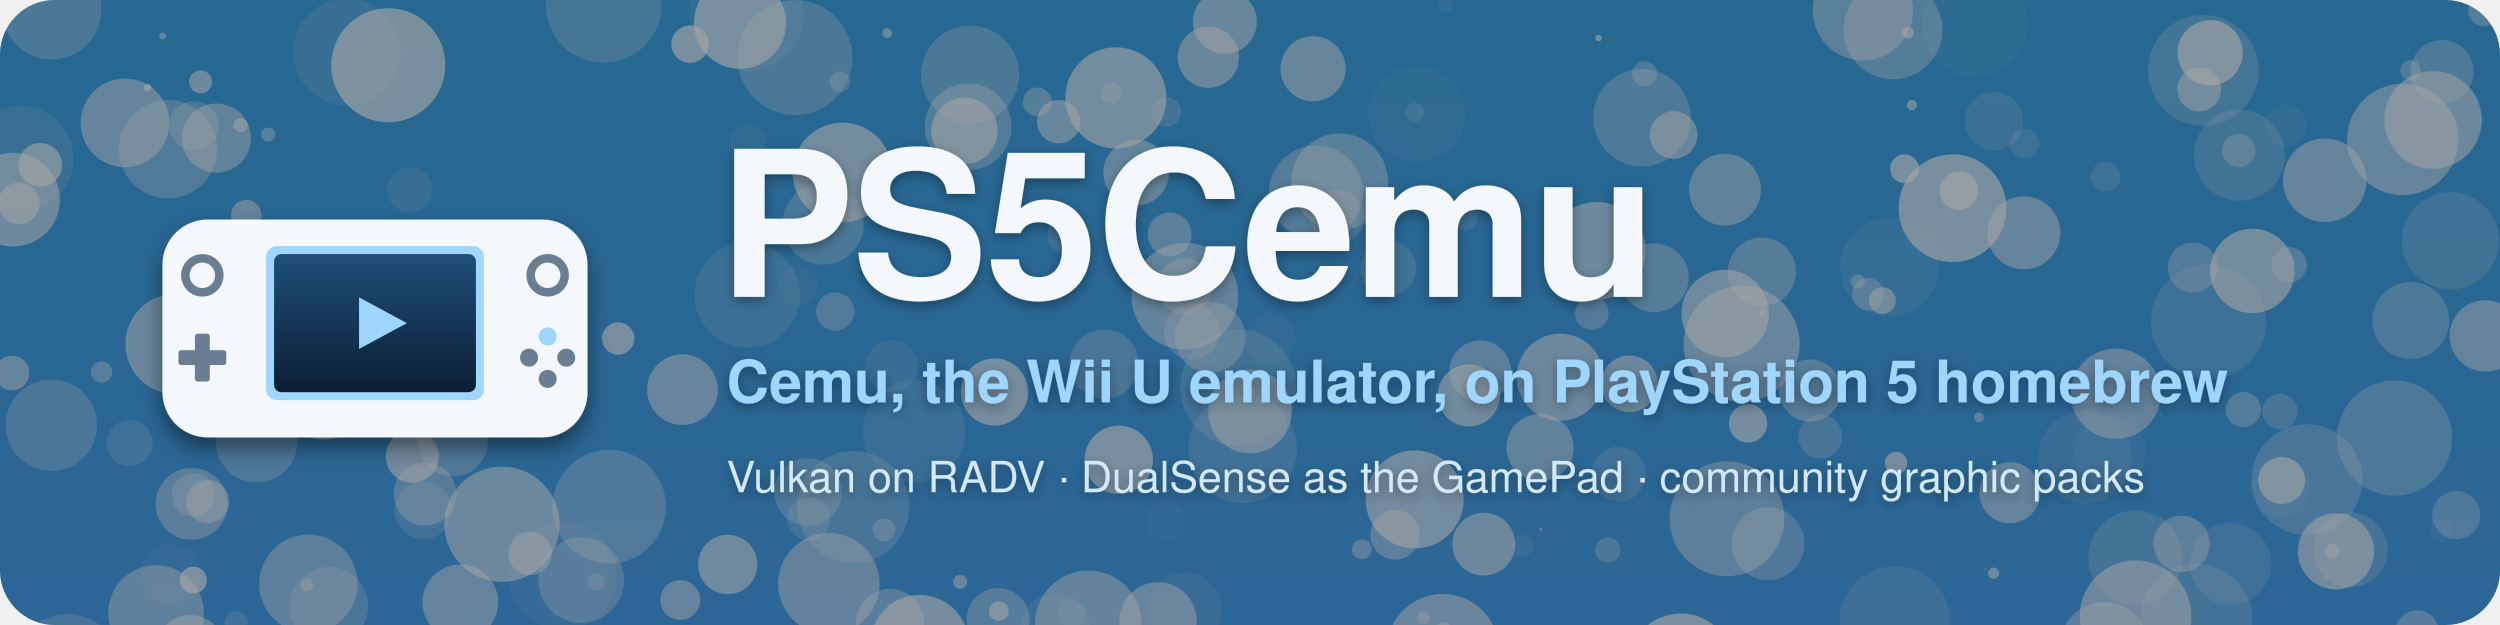
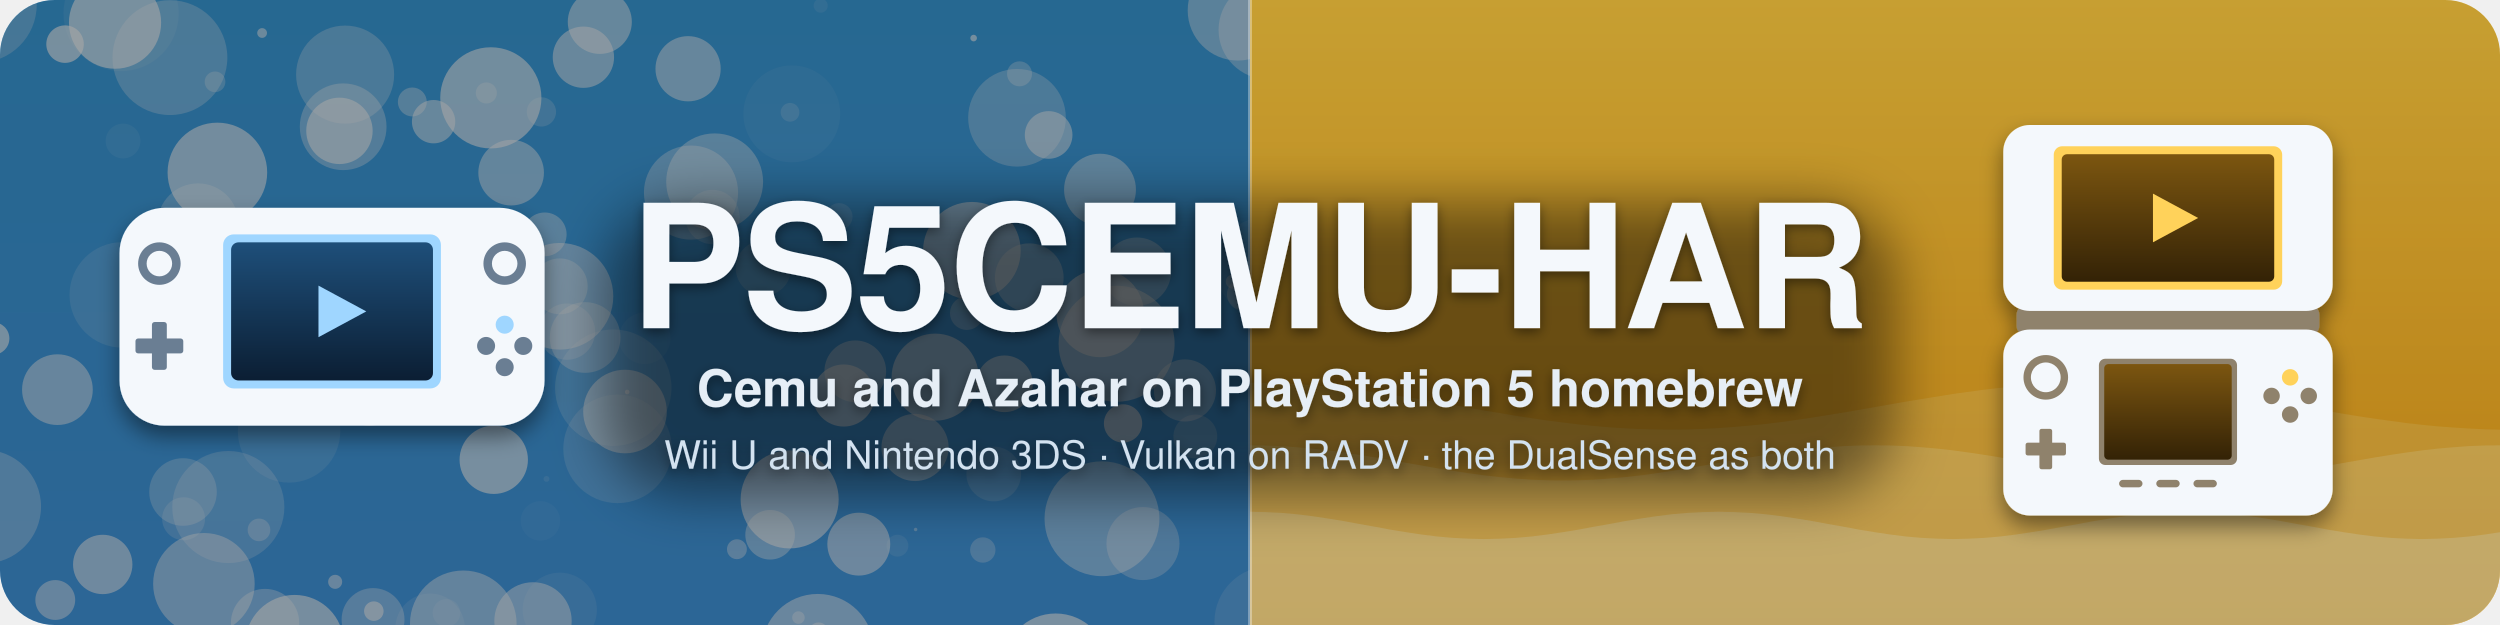
- <svg xmlns="http://www.w3.org/2000/svg" width="1280" height="320" viewBox="0 0 1280 320" role="img" aria-label="PS5Cemu: Cemu, the Wii U emulator, on PlayStation 5 homebrew">
+ <svg xmlns="http://www.w3.org/2000/svg" width="1280" height="320" viewBox="0 0 1280 320" role="img" aria-label="PS5CEMU-HAR: Cemu and Azahar, the Wii U and Nintendo 3DS emulators, on PlayStation 5 homebrew">
  <defs>
    <clipPath id="tile">
      <rect width="1280" height="320" rx="28" />
    </clipPath>
+     <clipPath id="left">
+       <rect width="640" height="320" />
+     </clipPath>
    <linearGradient id="sky" x1="0" y1="0" x2="0" y2="1">
      <stop offset="0" stop-color="#3b9fdf" />
      <stop offset="1" stop-color="#449ce6" />
    </linearGradient>
-     <linearGradient id="screen" x1="0" y1="0" x2="0" y2="1">
+     <linearGradient id="sand" x1="0" y1="0" x2="0" y2="1">
+       <stop offset="0" stop-color="#ffcc40" />
+       <stop offset="1" stop-color="#ec9e16" />
+     </linearGradient>
+     <linearGradient id="screen-blue" x1="0" y1="0" x2="0" y2="1">
      <stop offset="0" stop-color="#1e4f7a" />
      <stop offset="1" stop-color="#0b1e33" />
+     </linearGradient>
+     <linearGradient id="screen-gold" x1="0" y1="0" x2="0" y2="1">
+       <stop offset="0" stop-color="#7c5610" />
+       <stop offset="1" stop-color="#332206" />
    </linearGradient>
    <filter id="shadow" x="-20%" y="-30%" width="140%" height="170%">
      <feDropShadow dx="0" dy="5.4" stdDeviation="5.4" flood-color="#000" flood-opacity="0.45" />
    </filter>
    <filter id="text-shadow" x="-5%" y="-30%" width="110%" height="160%">
-       <feDropShadow dx="0" dy="2" stdDeviation="3" flood-color="#000" flood-opacity="0.35" />
+       <feDropShadow dx="0" dy="2" stdDeviation="3" flood-color="#000" flood-opacity="0.45" />
+     </filter>
+     <filter id="soft" x="-10%" y="-40%" width="120%" height="180%">
+       <feGaussianBlur stdDeviation="14" />
    </filter>
  </defs>
  <g clip-path="url(#tile)">
-     <rect width="1280" height="320" fill="url(#sky)" />
-     <circle cx="1126.0" cy="45.8" r="11.2" fill="#fff" fill-opacity="0.50" />
-     <circle cx="278.3" cy="204.9" r="7.1" fill="#fff" fill-opacity="0.41" />
-     <circle cx="739.1" cy="323.7" r="5.0" fill="#fff" fill-opacity="0.40" />
-     <circle cx="491.6" cy="297.9" r="3.6" fill="#fff" fill-opacity="0.49" />
-     <circle cx="98.1" cy="258.0" r="18.4" fill="#fff" fill-opacity="0.38" />
-     <circle cx="86.0" cy="76.4" r="25.2" fill="#fff" fill-opacity="0.31" />
-     <circle cx="895.0" cy="216.8" r="9.8" fill="#fff" fill-opacity="0.61" />
-     <circle cx="10.5" cy="81.3" r="27.1" fill="#fff" fill-opacity="0.13" />
-     <circle cx="1181.2" cy="245.6" r="28.4" fill="#fff" fill-opacity="0.24" />
-     <circle cx="779.5" cy="279.4" r="5.6" fill="#fff" fill-opacity="0.11" />
-     <circle cx="456.5" cy="187.5" r="13.4" fill="#fff" fill-opacity="0.12" />
-     <circle cx="64.0" cy="62.9" r="22.7" fill="#fff" fill-opacity="0.48" />
-     <circle cx="1146.6" cy="79.5" r="23.3" fill="#fff" fill-opacity="0.19" />
-     <circle cx="1131.6" cy="27.0" r="16.7" fill="#fff" fill-opacity="0.65" />
-     <circle cx="427.6" cy="159.5" r="9.8" fill="#fff" fill-opacity="0.32" />
-     <circle cx="137.3" cy="68.9" r="3.6" fill="#fff" fill-opacity="0.39" />
-     <circle cx="1016.5" cy="291.4" r="0.9" fill="#fff" fill-opacity="0.20" />
-     <circle cx="408.5" cy="146.1" r="10.2" fill="#fff" fill-opacity="0.07" />
-     <circle cx="1036.7" cy="73.4" r="7.5" fill="#fff" fill-opacity="0.16" />
-     <circle cx="198.8" cy="33.4" r="29.2" fill="#fff" fill-opacity="0.64" />
-     <circle cx="724.5" cy="57.5" r="4.8" fill="#fff" fill-opacity="0.16" />
-     <circle cx="159.3" cy="169.0" r="6.3" fill="#fff" fill-opacity="0.30" />
-     <circle cx="902.1" cy="139.1" r="17.5" fill="#fff" fill-opacity="0.35" />
-     <circle cx="99.0" cy="253.4" r="11.0" fill="#fff" fill-opacity="0.28" />
-     <circle cx="383.0" cy="72.2" r="8.9" fill="#fff" fill-opacity="0.08" />
-     <circle cx="1128.1" cy="36.0" r="28.4" fill="#fff" fill-opacity="0.21" />
-     <circle cx="66.4" cy="226.9" r="11.8" fill="#fff" fill-opacity="0.17" />
-     <circle cx="6.7" cy="102.2" r="24.0" fill="#fff" fill-opacity="0.54" />
-     <circle cx="349.4" cy="199.5" r="18.1" fill="#fff" fill-opacity="0.49" />
-     <circle cx="606.6" cy="312.2" r="19.0" fill="#fff" fill-opacity="0.10" />
-     <circle cx="759.7" cy="278.6" r="16.1" fill="#fff" fill-opacity="0.53" />
-     <circle cx="1234.3" cy="164.1" r="19.7" fill="#fff" fill-opacity="0.29" />
-     <circle cx="1142.0" cy="288.7" r="21.0" fill="#fff" fill-opacity="0.14" />
-     <circle cx="840.7" cy="60.3" r="25.0" fill="#fff" fill-opacity="0.29" />
-     <circle cx="842.0" cy="37.8" r="6.4" fill="#fff" fill-opacity="0.29" />
-     <circle cx="788.5" cy="229.1" r="17.2" fill="#fff" fill-opacity="0.45" />
-     <circle cx="672.3" cy="35.2" r="16.7" fill="#fff" fill-opacity="0.49" />
-     <circle cx="905.2" cy="278.3" r="18.7" fill="#fff" fill-opacity="0.29" />
-     <circle cx="1077.3" cy="331.0" r="22.7" fill="#fff" fill-opacity="0.37" />
-     <circle cx="818.5" cy="19.5" r="1.7" fill="#fff" fill-opacity="0.61" />
-     <circle cx="856.9" cy="69.1" r="12.2" fill="#fff" fill-opacity="0.51" />
-     <circle cx="235.7" cy="308.4" r="19.4" fill="#fff" fill-opacity="0.46" />
-     <circle cx="231.9" cy="226.1" r="17.8" fill="#fff" fill-opacity="0.30" />
-     <circle cx="975.1" cy="86.4" r="7.4" fill="#fff" fill-opacity="0.64" />
-     <circle cx="257.0" cy="268.4" r="29.5" fill="#fff" fill-opacity="0.53" />
-     <circle cx="99.3" cy="64.5" r="12.6" fill="#fff" fill-opacity="0.27" />
-     <circle cx="1167.3" cy="210.7" r="9.1" fill="#fff" fill-opacity="0.23" />
-     <circle cx="1078.1" cy="90.4" r="7.6" fill="#fff" fill-opacity="0.17" />
-     <circle cx="34.6" cy="341.5" r="27.1" fill="#fff" fill-opacity="0.22" />
-     <circle cx="757.9" cy="190.1" r="15.8" fill="#fff" fill-opacity="0.41" />
-     <circle cx="372.6" cy="289.0" r="15.2" fill="#fff" fill-opacity="0.55" />
-     <circle cx="495.7" cy="64.9" r="22.2" fill="#fff" fill-opacity="0.34" />
-     <circle cx="1080.3" cy="231.3" r="18.4" fill="#fff" fill-opacity="0.07" />
-     <circle cx="902.5" cy="159.8" r="1.9" fill="#fff" fill-opacity="0.41" />
-     <circle cx="932.0" cy="223.5" r="11.2" fill="#fff" fill-opacity="0.23" />
-     <circle cx="634.0" cy="198.5" r="29.8" fill="#fff" fill-opacity="0.18" />
-     <circle cx="557.2" cy="319.4" r="27.3" fill="#fff" fill-opacity="0.45" />
-     <circle cx="297.6" cy="297.1" r="21.9" fill="#fff" fill-opacity="0.29" />
-     <circle cx="493.8" cy="67.0" r="17.0" fill="#fff" fill-opacity="0.57" />
-     <circle cx="1146.2" cy="77.0" r="8.5" fill="#fff" fill-opacity="0.32" />
-     <circle cx="1067.5" cy="234.0" r="23.9" fill="#fff" fill-opacity="0.11" />
-     <circle cx="738.7" cy="332.8" r="28.7" fill="#fff" fill-opacity="0.50" />
-     <circle cx="311.9" cy="259.4" r="29.1" fill="#fff" fill-opacity="0.30" />
-     <circle cx="999.7" cy="106.6" r="27.6" fill="#fff" fill-opacity="0.63" />
-     <circle cx="1124.5" cy="317.3" r="28.7" fill="#fff" fill-opacity="0.19" />
-     <circle cx="619.6" cy="172.8" r="18.1" fill="#fff" fill-opacity="0.33" />
-     <circle cx="641.1" cy="200.7" r="1.2" fill="#fff" fill-opacity="0.53" />
-     <circle cx="1254.6" cy="123.3" r="24.9" fill="#fff" fill-opacity="0.18" />
-     <circle cx="1083.3" cy="201.6" r="23.1" fill="#fff" fill-opacity="0.46" />
-     <circle cx="725.4" cy="58.3" r="24.8" fill="#fff" fill-opacity="0.06" />
-     <circle cx="421.4" cy="114.7" r="20.8" fill="#fff" fill-opacity="0.27" />
-     <circle cx="382.0" cy="6.9" r="29.5" fill="#fff" fill-opacity="0.08" />
-     <circle cx="860.5" cy="341.0" r="26.9" fill="#fff" fill-opacity="0.63" />
-     <circle cx="967.5" cy="136.7" r="25.4" fill="#fff" fill-opacity="0.09" />
-     <circle cx="1020.7" cy="293.5" r="2.9" fill="#fff" fill-opacity="0.54" />
-     <circle cx="569.0" cy="47.6" r="5.4" fill="#fff" fill-opacity="0.28" />
-     <circle cx="414.0" cy="265.6" r="11.0" fill="#fff" fill-opacity="0.18" />
-     <circle cx="627.1" cy="11.2" r="16.4" fill="#fff" fill-opacity="0.50" />
-     <circle cx="596.7" cy="266.7" r="10.1" fill="#fff" fill-opacity="0.05" />
-     <circle cx="378.9" cy="11.6" r="23.6" fill="#fff" fill-opacity="0.61" />
-     <circle cx="249.4" cy="183.0" r="15.1" fill="#fff" fill-opacity="0.20" />
-     <circle cx="177.6" cy="26.6" r="27.4" fill="#fff" fill-opacity="0.13" />
-     <circle cx="883.3" cy="160.5" r="22.4" fill="#fff" fill-opacity="0.56" />
-     <circle cx="131.4" cy="226.1" r="20.9" fill="#fff" fill-opacity="0.28" />
-     <circle cx="710.9" cy="137.3" r="14.2" fill="#fff" fill-opacity="0.19" />
-     <circle cx="572.8" cy="235.4" r="17.5" fill="#fff" fill-opacity="0.62" />
-     <circle cx="1011.0" cy="12.4" r="27.0" fill="#fff" fill-opacity="0.06" />
-     <circle cx="598.9" cy="120.0" r="11.2" fill="#fff" fill-opacity="0.40" />
-     <circle cx="1170.2" cy="64.1" r="10.9" fill="#fff" fill-opacity="0.08" />
-     <circle cx="166.0" cy="198.6" r="26.4" fill="#fff" fill-opacity="0.62" />
-     <circle cx="382.6" cy="151.0" r="27.0" fill="#fff" fill-opacity="0.14" />
-     <circle cx="953.8" cy="5.3" r="25.7" fill="#fff" fill-opacity="0.41" />
-     <circle cx="969.2" cy="15.3" r="25.3" fill="#fff" fill-opacity="0.34" />
-     <circle cx="1196.0" cy="282.3" r="19.5" fill="#fff" fill-opacity="0.57" />
-     <circle cx="424.4" cy="298.9" r="26.0" fill="#fff" fill-opacity="0.44" />
-     <circle cx="106.3" cy="256.8" r="11.0" fill="#fff" fill-opacity="0.43" />
-     <circle cx="89.9" cy="176.1" r="25.7" fill="#fff" fill-opacity="0.51" />
-     <circle cx="1117.0" cy="278.4" r="14.4" fill="#fff" fill-opacity="0.40" />
-     <circle cx="1237.6" cy="323.8" r="11.3" fill="#fff" fill-opacity="0.36" />
-     <circle cx="110.8" cy="70.7" r="17.7" fill="#fff" fill-opacity="0.45" />
-     <circle cx="217.6" cy="253.0" r="16.1" fill="#fff" fill-opacity="0.35" />
-     <circle cx="1036.2" cy="119.2" r="18.7" fill="#fff" fill-opacity="0.48" />
-     <circle cx="211.1" cy="233.6" r="13.6" fill="#fff" fill-opacity="0.58" />
-     <circle cx="1093.3" cy="285.5" r="24.1" fill="#fff" fill-opacity="0.20" />
-     <circle cx="684.8" cy="111.1" r="13.9" fill="#fff" fill-opacity="0.21" />
-     <circle cx="749.6" cy="110.9" r="6.9" fill="#fff" fill-opacity="0.16" />
-     <circle cx="606.7" cy="151.7" r="27.3" fill="#fff" fill-opacity="0.45" />
-     <circle cx="546.2" cy="120.2" r="9.9" fill="#fff" fill-opacity="0.18" />
-     <circle cx="724.3" cy="255.7" r="25.1" fill="#fff" fill-opacity="0.58" />
-     <circle cx="714.3" cy="273.8" r="12.7" fill="#fff" fill-opacity="0.40" />
-     <circle cx="436.9" cy="259.6" r="28.7" fill="#fff" fill-opacity="0.22" />
-     <circle cx="75.6" cy="44.8" r="1.9" fill="#fff" fill-opacity="0.65" />
-     <circle cx="123.2" cy="64.1" r="3.6" fill="#fff" fill-opacity="0.50" />
-     <circle cx="126.1" cy="110.1" r="7.8" fill="#fff" fill-opacity="0.47" />
-     <circle cx="650.1" cy="173.2" r="13.2" fill="#fff" fill-opacity="0.06" />
-     <circle cx="571.3" cy="50.1" r="25.9" fill="#fff" fill-opacity="0.59" />
-     <circle cx="430.1" cy="41.9" r="5.3" fill="#fff" fill-opacity="0.26" />
-     <circle cx="1226.0" cy="224.3" r="29.5" fill="#fff" fill-opacity="0.27" />
-     <circle cx="1190.3" cy="92.3" r="21.4" fill="#fff" fill-opacity="0.48" />
-     <circle cx="540.2" cy="321.7" r="17.8" fill="#fff" fill-opacity="0.11" />
-     <circle cx="348.3" cy="307.2" r="10.2" fill="#fff" fill-opacity="0.47" />
-     <circle cx="454.2" cy="16.9" r="2.5" fill="#fff" fill-opacity="0.54" />
-     <circle cx="128.3" cy="173.4" r="0.7" fill="#fff" fill-opacity="0.07" />
-     <circle cx="120.9" cy="318.8" r="5.9" fill="#fff" fill-opacity="0.17" />
-     <circle cx="828.8" cy="242.7" r="14.0" fill="#fff" fill-opacity="0.17" />
-     <circle cx="1230.2" cy="71.4" r="28.5" fill="#fff" fill-opacity="0.47" />
-     <circle cx="970.2" cy="318.3" r="28.4" fill="#fff" fill-opacity="0.13" />
-     <circle cx="1130.8" cy="164.7" r="29.5" fill="#fff" fill-opacity="0.17" />
-     <circle cx="407.0" cy="29.5" r="29.4" fill="#fff" fill-opacity="0.28" />
-     <circle cx="1194.2" cy="282.1" r="3.6" fill="#fff" fill-opacity="0.43" />
-     <circle cx="288.1" cy="294.8" r="27.6" fill="#fff" fill-opacity="0.09" />
-     <circle cx="1271.7" cy="5.4" r="8.0" fill="#fff" fill-opacity="0.35" />
-     <circle cx="305.2" cy="297.9" r="4.5" fill="#fff" fill-opacity="0.24" />
-     <circle cx="102.7" cy="41.9" r="5.9" fill="#fff" fill-opacity="0.54" />
-     <circle cx="823.2" cy="281.6" r="6.5" fill="#fff" fill-opacity="0.27" />
-     <circle cx="193.9" cy="151.5" r="22.5" fill="#fff" fill-opacity="0.50" />
-     <circle cx="592.9" cy="317.9" r="19.8" fill="#fff" fill-opacity="0.47" />
-     <circle cx="1168.2" cy="246.0" r="12.0" fill="#fff" fill-opacity="0.61" />
-     <circle cx="9.7" cy="104.1" r="10.6" fill="#fff" fill-opacity="0.52" />
-     <circle cx="1245.7" cy="61.4" r="25.0" fill="#fff" fill-opacity="0.53" />
-     <circle cx="1153.2" cy="138.7" r="21.6" fill="#fff" fill-opacity="0.60" />
-     <circle cx="636.2" cy="229.8" r="27.8" fill="#fff" fill-opacity="0.17" />
-     <circle cx="413.7" cy="251.9" r="17.3" fill="#fff" fill-opacity="0.27" />
-     <circle cx="752.0" cy="202.5" r="15.9" fill="#fff" fill-opacity="0.57" />
-     <circle cx="1106.6" cy="212.4" r="0.7" fill="#fff" fill-opacity="0.17" />
-     <circle cx="316.5" cy="173.3" r="8.3" fill="#fff" fill-opacity="0.62" />
-     <circle cx="599.8" cy="245.2" r="1.5" fill="#fff" fill-opacity="0.11" />
-     <circle cx="565.4" cy="186.4" r="17.8" fill="#fff" fill-opacity="0.25" />
-     <circle cx="353.3" cy="22.6" r="9.6" fill="#fff" fill-opacity="0.63" />
-     <circle cx="1003.0" cy="97.6" r="9.9" fill="#fff" fill-opacity="0.64" />
-     <circle cx="1250.0" cy="271.6" r="6.2" fill="#fff" fill-opacity="0.07" />
-     <circle cx="509.2" cy="200.7" r="17.2" fill="#fff" fill-opacity="0.60" />
-     <circle cx="52.0" cy="190.5" r="5.5" fill="#fff" fill-opacity="0.37" />
-     <circle cx="610.3" cy="169.8" r="14.4" fill="#fff" fill-opacity="0.24" />
-     <circle cx="209.8" cy="97.2" r="11.6" fill="#fff" fill-opacity="0.11" />
-     <circle cx="196.7" cy="19.5" r="0.7" fill="#fff" fill-opacity="0.51" />
-     <circle cx="20.6" cy="84.4" r="11.2" fill="#fff" fill-opacity="0.59" />
-     <circle cx="139.2" cy="160.7" r="17.4" fill="#fff" fill-opacity="0.06" />
-     <circle cx="99.0" cy="297.0" r="6.9" fill="#fff" fill-opacity="0.65" />
-     <circle cx="834.3" cy="196.5" r="14.5" fill="#fff" fill-opacity="0.53" />
-     <circle cx="788.8" cy="271.1" r="0.9" fill="#fff" fill-opacity="0.38" />
-     <circle cx="548.6" cy="313.8" r="7.1" fill="#fff" fill-opacity="0.11" />
-     <circle cx="452.6" cy="271.3" r="5.8" fill="#fff" fill-opacity="0.29" />
-     <circle cx="83.3" cy="18.4" r="1.8" fill="#fff" fill-opacity="0.44" />
-     <circle cx="883.2" cy="97.1" r="18.4" fill="#fff" fill-opacity="0.44" />
-     <circle cx="97.4" cy="332.5" r="17.6" fill="#fff" fill-opacity="0.48" />
-     <circle cx="470.8" cy="329.8" r="25.2" fill="#fff" fill-opacity="0.61" />
-     <circle cx="606.6" cy="146.6" r="14.3" fill="#fff" fill-opacity="0.31" />
-     <circle cx="271.4" cy="283.3" r="11.1" fill="#fff" fill-opacity="0.46" />
-     <circle cx="976.9" cy="16.7" r="3.0" fill="#fff" fill-opacity="0.59" />
-     <circle cx="157.1" cy="299.5" r="3.2" fill="#fff" fill-opacity="0.37" />
-     <circle cx="1172.0" cy="135.6" r="9.1" fill="#fff" fill-opacity="0.33" />
-     <circle cx="640.0" cy="210.7" r="21.4" fill="#fff" fill-opacity="0.51" />
-     <circle cx="1029.0" cy="252.3" r="15.6" fill="#fff" fill-opacity="0.47" />
-     <circle cx="740.2" cy="2.9" r="3.6" fill="#fff" fill-opacity="0.09" />
-     <circle cx="728.8" cy="316.2" r="3.2" fill="#fff" fill-opacity="0.35" />
-     <circle cx="1234.1" cy="36.0" r="5.2" fill="#fff" fill-opacity="0.33" />
-     <circle cx="891.7" cy="176.0" r="29.7" fill="#fff" fill-opacity="0.49" />
-     <circle cx="26.3" cy="217.7" r="23.4" fill="#fff" fill-opacity="0.25" />
-     <circle cx="581.7" cy="88.4" r="16.8" fill="#fff" fill-opacity="0.47" />
-     <circle cx="511.0" cy="317.2" r="16.1" fill="#fff" fill-opacity="0.34" />
-     <circle cx="688.7" cy="138.1" r="0.9" fill="#fff" fill-opacity="0.37" />
-     <circle cx="1272.5" cy="172.0" r="18.3" fill="#fff" fill-opacity="0.47" />
-     <circle cx="1122.7" cy="137.0" r="12.8" fill="#fff" fill-opacity="0.32" />
-     <circle cx="1020.9" cy="62.1" r="15.0" fill="#fff" fill-opacity="0.15" />
-     <circle cx="978.9" cy="53.8" r="2.6" fill="#fff" fill-opacity="0.55" />
-     <circle cx="673.8" cy="98.6" r="24.1" fill="#fff" fill-opacity="0.34" />
-     <circle cx="597.2" cy="57.3" r="7.5" fill="#fff" fill-opacity="0.20" />
-     <circle cx="1013.2" cy="213.7" r="2.5" fill="#fff" fill-opacity="0.46" />
-     <circle cx="618.7" cy="29.3" r="15.7" fill="#fff" fill-opacity="0.51" />
-     <circle cx="1250.3" cy="36.7" r="16.2" fill="#fff" fill-opacity="0.30" />
-     <circle cx="1148.6" cy="209.7" r="9.0" fill="#fff" fill-opacity="0.33" />
-     <circle cx="542.0" cy="62.3" r="11.1" fill="#fff" fill-opacity="0.50" />
-     <circle cx="697.3" cy="281.2" r="5.1" fill="#fff" fill-opacity="0.39" />
-     <circle cx="1167.6" cy="250.1" r="15.2" fill="#fff" fill-opacity="0.06" />
-     <circle cx="1093.4" cy="315.5" r="28.6" fill="#fff" fill-opacity="0.52" />
-     <circle cx="926.7" cy="199.9" r="15.9" fill="#fff" fill-opacity="0.37" />
-     <circle cx="87.1" cy="293.8" r="15.3" fill="#fff" fill-opacity="0.06" />
-     <circle cx="798.8" cy="193.1" r="22.3" fill="#fff" fill-opacity="0.53" />
-     <circle cx="157.9" cy="298.9" r="25.2" fill="#fff" fill-opacity="0.40" />
-     <circle cx="26.4" cy="4.9" r="25.5" fill="#fff" fill-opacity="0.28" />
-     <circle cx="815.0" cy="160.3" r="8.6" fill="#fff" fill-opacity="0.32" />
-     <circle cx="468.0" cy="220.9" r="26.2" fill="#fff" fill-opacity="0.12" />
-     <circle cx="1257.6" cy="263.7" r="12.3" fill="#fff" fill-opacity="0.30" />
-     <circle cx="455.7" cy="319.0" r="17.5" fill="#fff" fill-opacity="0.35" />
-     <circle cx="168.4" cy="310.4" r="20.1" fill="#fff" fill-opacity="0.23" />
-     <circle cx="685.9" cy="93.1" r="24.8" fill="#fff" fill-opacity="0.39" />
-     <circle cx="951.2" cy="144.2" r="3.6" fill="#fff" fill-opacity="0.36" />
-     <circle cx="963.8" cy="153.9" r="6.9" fill="#fff" fill-opacity="0.52" />
-     <circle cx="970.8" cy="237.1" r="5.8" fill="#fff" fill-opacity="0.59" />
-     <circle cx="309.1" cy="2.4" r="29.7" fill="#fff" fill-opacity="0.24" />
-     <circle cx="884.2" cy="265.6" r="29.4" fill="#fff" fill-opacity="0.40" />
-     <circle cx="511.4" cy="312.9" r="5.0" fill="#fff" fill-opacity="0.58" />
-     <circle cx="956.5" cy="150.7" r="8.3" fill="#fff" fill-opacity="0.32" />
-     <circle cx="6.1" cy="191.0" r="8.9" fill="#fff" fill-opacity="0.48" />
-     <circle cx="847.0" cy="142.2" r="17.6" fill="#fff" fill-opacity="0.35" />
-     <circle cx="431.3" cy="88.3" r="25.5" fill="#fff" fill-opacity="0.59" />
-     <circle cx="79.9" cy="313.9" r="24.5" fill="#fff" fill-opacity="0.42" />
-     <circle cx="1203.4" cy="281.6" r="19.1" fill="#fff" fill-opacity="0.21" />
-     <circle cx="817.6" cy="128.4" r="25.0" fill="#fff" fill-opacity="0.55" />
-     <circle cx="496.7" cy="38.2" r="25.1" fill="#fff" fill-opacity="0.28" />
-     <circle cx="216.8" cy="261.4" r="14.7" fill="#fff" fill-opacity="0.18" />
-     <circle cx="531.1" cy="52.2" r="7.4" fill="#fff" fill-opacity="0.36" />
-     <rect width="1280" height="320" fill="#000" fill-opacity="0.35" />
+     <g clip-path="url(#left)">
+       <rect width="640" height="320" fill="url(#sky)" />
+       <circle cx="419.1" cy="323.7" r="5.0" fill="#fff" fill-opacity="0.40" />
+       <circle cx="171.6" cy="297.9" r="3.6" fill="#fff" fill-opacity="0.49" />
+       <circle cx="575.0" cy="216.8" r="9.8" fill="#fff" fill-opacity="0.61" />
+       <circle cx="459.5" cy="279.4" r="5.6" fill="#fff" fill-opacity="0.11" />
+       <circle cx="136.5" cy="187.5" r="13.4" fill="#fff" fill-opacity="0.12" />
+       <circle cx="107.6" cy="159.5" r="9.8" fill="#fff" fill-opacity="0.32" />
+       <circle cx="88.5" cy="146.1" r="10.2" fill="#fff" fill-opacity="0.07" />
+       <circle cx="404.5" cy="57.5" r="4.8" fill="#fff" fill-opacity="0.16" />
+       <circle cx="582.1" cy="139.1" r="17.5" fill="#fff" fill-opacity="0.35" />
+       <circle cx="63.0" cy="72.2" r="8.9" fill="#fff" fill-opacity="0.08" />
+       <circle cx="29.4" cy="199.5" r="18.1" fill="#fff" fill-opacity="0.49" />
+       <circle cx="286.6" cy="312.2" r="19.0" fill="#fff" fill-opacity="0.10" />
+       <circle cx="439.7" cy="278.6" r="16.1" fill="#fff" fill-opacity="0.53" />
+       <circle cx="520.7" cy="60.3" r="25.0" fill="#fff" fill-opacity="0.29" />
+       <circle cx="522.0" cy="37.8" r="6.4" fill="#fff" fill-opacity="0.29" />
+       <circle cx="468.5" cy="229.1" r="17.2" fill="#fff" fill-opacity="0.45" />
+       <circle cx="352.3" cy="35.2" r="16.7" fill="#fff" fill-opacity="0.49" />
+       <circle cx="585.2" cy="278.3" r="18.7" fill="#fff" fill-opacity="0.29" />
+       <circle cx="498.5" cy="19.5" r="1.7" fill="#fff" fill-opacity="0.61" />
+       <circle cx="536.9" cy="69.1" r="12.2" fill="#fff" fill-opacity="0.51" />
+       <circle cx="437.9" cy="190.1" r="15.8" fill="#fff" fill-opacity="0.41" />
+       <circle cx="52.6" cy="289.0" r="15.2" fill="#fff" fill-opacity="0.55" />
+       <circle cx="175.7" cy="64.9" r="22.2" fill="#fff" fill-opacity="0.34" />
+       <circle cx="582.5" cy="159.8" r="1.9" fill="#fff" fill-opacity="0.41" />
+       <circle cx="612.0" cy="223.5" r="11.2" fill="#fff" fill-opacity="0.23" />
+       <circle cx="314.0" cy="198.5" r="29.8" fill="#fff" fill-opacity="0.18" />
+       <circle cx="237.2" cy="319.4" r="27.3" fill="#fff" fill-opacity="0.45" />
+       <circle cx="173.8" cy="67.0" r="17.0" fill="#fff" fill-opacity="0.57" />
+       <circle cx="418.7" cy="332.8" r="28.7" fill="#fff" fill-opacity="0.50" />
+       <circle cx="-8.1" cy="259.4" r="29.1" fill="#fff" fill-opacity="0.30" />
+       <circle cx="299.6" cy="172.8" r="18.1" fill="#fff" fill-opacity="0.33" />
+       <circle cx="321.1" cy="200.7" r="1.2" fill="#fff" fill-opacity="0.53" />
+       <circle cx="405.4" cy="58.3" r="24.8" fill="#fff" fill-opacity="0.06" />
+       <circle cx="101.4" cy="114.7" r="20.8" fill="#fff" fill-opacity="0.27" />
+       <circle cx="62.0" cy="6.9" r="29.5" fill="#fff" fill-opacity="0.08" />
+       <circle cx="540.5" cy="341.0" r="26.9" fill="#fff" fill-opacity="0.63" />
+       <circle cx="647.5" cy="136.7" r="25.4" fill="#fff" fill-opacity="0.09" />
+       <circle cx="249.0" cy="47.6" r="5.4" fill="#fff" fill-opacity="0.28" />
+       <circle cx="94.0" cy="265.6" r="11.0" fill="#fff" fill-opacity="0.18" />
+       <circle cx="307.1" cy="11.2" r="16.4" fill="#fff" fill-opacity="0.50" />
+       <circle cx="276.7" cy="266.7" r="10.1" fill="#fff" fill-opacity="0.05" />
+       <circle cx="58.9" cy="11.6" r="23.6" fill="#fff" fill-opacity="0.61" />
+       <circle cx="563.3" cy="160.5" r="22.4" fill="#fff" fill-opacity="0.56" />
+       <circle cx="390.9" cy="137.3" r="14.2" fill="#fff" fill-opacity="0.19" />
+       <circle cx="252.8" cy="235.4" r="17.5" fill="#fff" fill-opacity="0.62" />
+       <circle cx="278.9" cy="120.0" r="11.2" fill="#fff" fill-opacity="0.40" />
+       <circle cx="62.6" cy="151.0" r="27.0" fill="#fff" fill-opacity="0.14" />
+       <circle cx="633.8" cy="5.3" r="25.7" fill="#fff" fill-opacity="0.41" />
+       <circle cx="649.2" cy="15.3" r="25.3" fill="#fff" fill-opacity="0.34" />
+       <circle cx="104.4" cy="298.9" r="26.0" fill="#fff" fill-opacity="0.44" />
+       <circle cx="364.8" cy="111.1" r="13.9" fill="#fff" fill-opacity="0.21" />
+       <circle cx="429.6" cy="110.9" r="6.9" fill="#fff" fill-opacity="0.16" />
+       <circle cx="286.7" cy="151.7" r="27.3" fill="#fff" fill-opacity="0.45" />
+       <circle cx="226.2" cy="120.2" r="9.9" fill="#fff" fill-opacity="0.18" />
+       <circle cx="404.3" cy="255.7" r="25.1" fill="#fff" fill-opacity="0.58" />
+       <circle cx="394.3" cy="273.8" r="12.7" fill="#fff" fill-opacity="0.40" />
+       <circle cx="116.9" cy="259.6" r="28.7" fill="#fff" fill-opacity="0.22" />
+       <circle cx="330.1" cy="173.2" r="13.2" fill="#fff" fill-opacity="0.06" />
+       <circle cx="251.3" cy="50.1" r="25.9" fill="#fff" fill-opacity="0.59" />
+       <circle cx="110.1" cy="41.9" r="5.3" fill="#fff" fill-opacity="0.26" />
+       <circle cx="220.2" cy="321.7" r="17.8" fill="#fff" fill-opacity="0.11" />
+       <circle cx="28.3" cy="307.2" r="10.2" fill="#fff" fill-opacity="0.47" />
+       <circle cx="134.2" cy="16.9" r="2.5" fill="#fff" fill-opacity="0.54" />
+       <circle cx="508.8" cy="242.7" r="14.0" fill="#fff" fill-opacity="0.17" />
+       <circle cx="650.2" cy="318.3" r="28.4" fill="#fff" fill-opacity="0.13" />
+       <circle cx="87.0" cy="29.5" r="29.4" fill="#fff" fill-opacity="0.28" />
+       <circle cx="503.2" cy="281.6" r="6.5" fill="#fff" fill-opacity="0.27" />
+       <circle cx="272.9" cy="317.9" r="19.8" fill="#fff" fill-opacity="0.47" />
+       <circle cx="316.2" cy="229.8" r="27.8" fill="#fff" fill-opacity="0.17" />
+       <circle cx="93.7" cy="251.9" r="17.3" fill="#fff" fill-opacity="0.27" />
+       <circle cx="432.0" cy="202.5" r="15.9" fill="#fff" fill-opacity="0.57" />
+       <circle cx="-3.5" cy="173.3" r="8.3" fill="#fff" fill-opacity="0.62" />
+       <circle cx="279.8" cy="245.2" r="1.5" fill="#fff" fill-opacity="0.11" />
+       <circle cx="245.4" cy="186.4" r="17.8" fill="#fff" fill-opacity="0.25" />
+       <circle cx="33.3" cy="22.6" r="9.6" fill="#fff" fill-opacity="0.63" />
+       <circle cx="189.2" cy="200.7" r="17.2" fill="#fff" fill-opacity="0.60" />
+       <circle cx="290.3" cy="169.8" r="14.4" fill="#fff" fill-opacity="0.24" />
+       <circle cx="514.3" cy="196.5" r="14.5" fill="#fff" fill-opacity="0.53" />
+       <circle cx="468.8" cy="271.1" r="0.9" fill="#fff" fill-opacity="0.38" />
+       <circle cx="228.6" cy="313.8" r="7.1" fill="#fff" fill-opacity="0.11" />
+       <circle cx="132.6" cy="271.3" r="5.8" fill="#fff" fill-opacity="0.29" />
+       <circle cx="563.2" cy="97.1" r="18.4" fill="#fff" fill-opacity="0.44" />
+       <circle cx="150.8" cy="329.8" r="25.2" fill="#fff" fill-opacity="0.61" />
+       <circle cx="286.6" cy="146.6" r="14.3" fill="#fff" fill-opacity="0.31" />
+       <circle cx="320.0" cy="210.7" r="21.4" fill="#fff" fill-opacity="0.51" />
+       <circle cx="420.2" cy="2.9" r="3.6" fill="#fff" fill-opacity="0.09" />
+       <circle cx="408.8" cy="316.2" r="3.2" fill="#fff" fill-opacity="0.35" />
+       <circle cx="571.7" cy="176.0" r="29.7" fill="#fff" fill-opacity="0.49" />
+       <circle cx="261.7" cy="88.4" r="16.8" fill="#fff" fill-opacity="0.47" />
+       <circle cx="191.0" cy="317.2" r="16.1" fill="#fff" fill-opacity="0.34" />
+       <circle cx="368.7" cy="138.1" r="0.9" fill="#fff" fill-opacity="0.37" />
+       <circle cx="353.8" cy="98.6" r="24.1" fill="#fff" fill-opacity="0.34" />
+       <circle cx="277.2" cy="57.3" r="7.5" fill="#fff" fill-opacity="0.20" />
+       <circle cx="298.7" cy="29.3" r="15.7" fill="#fff" fill-opacity="0.51" />
+       <circle cx="222.0" cy="62.3" r="11.1" fill="#fff" fill-opacity="0.50" />
+       <circle cx="377.3" cy="281.2" r="5.1" fill="#fff" fill-opacity="0.39" />
+       <circle cx="606.7" cy="199.9" r="15.9" fill="#fff" fill-opacity="0.37" />
+       <circle cx="478.8" cy="193.1" r="22.3" fill="#fff" fill-opacity="0.53" />
+       <circle cx="495.0" cy="160.3" r="8.6" fill="#fff" fill-opacity="0.32" />
+       <circle cx="148.0" cy="220.9" r="26.2" fill="#fff" fill-opacity="0.12" />
+       <circle cx="135.7" cy="319.0" r="17.5" fill="#fff" fill-opacity="0.35" />
+       <circle cx="365.9" cy="93.1" r="24.8" fill="#fff" fill-opacity="0.39" />
+       <circle cx="631.2" cy="144.2" r="3.6" fill="#fff" fill-opacity="0.36" />
+       <circle cx="643.8" cy="153.9" r="6.9" fill="#fff" fill-opacity="0.52" />
+       <circle cx="-10.9" cy="2.4" r="29.7" fill="#fff" fill-opacity="0.24" />
+       <circle cx="564.2" cy="265.6" r="29.4" fill="#fff" fill-opacity="0.40" />
+       <circle cx="191.4" cy="312.9" r="5.0" fill="#fff" fill-opacity="0.58" />
+       <circle cx="636.5" cy="150.7" r="8.3" fill="#fff" fill-opacity="0.32" />
+       <circle cx="527.0" cy="142.2" r="17.6" fill="#fff" fill-opacity="0.35" />
+       <circle cx="111.3" cy="88.3" r="25.5" fill="#fff" fill-opacity="0.59" />
+       <circle cx="497.6" cy="128.4" r="25.0" fill="#fff" fill-opacity="0.55" />
+       <circle cx="176.7" cy="38.2" r="25.1" fill="#fff" fill-opacity="0.28" />
+       <circle cx="211.1" cy="52.2" r="7.4" fill="#fff" fill-opacity="0.36" />
+       <rect width="640" height="320" fill="#000" fill-opacity="0.35" />
+     </g>
+     <rect x="640" width="640" height="320" fill="url(#sand)" />
+     <path d="M640,320 L640,196.0 L648,196.1 L656,196.3 L664,196.7 L672,197.3 L680,198.0 L688,198.8 L696,199.8 L704,200.9 L712,202.1 L720,203.3 L728,204.6 L736,206.0 L744,207.4 L752,208.8 L760,210.2 L768,211.5 L776,212.9 L784,214.1 L792,215.3 L800,216.3 L808,217.3 L816,218.1 L824,218.8 L832,219.3 L840,219.7 L848,219.9 L856,220.0 L864,219.9 L872,219.6 L880,219.2 L888,218.6 L896,217.9 L904,217.1 L912,216.1 L920,215.0 L928,213.8 L936,212.5 L944,211.2 L952,209.8 L960,208.4 L968,207.0 L976,205.6 L984,204.3 L992,203.0 L1000,201.7 L1008,200.6 L1016,199.5 L1024,198.6 L1032,197.8 L1040,197.1 L1048,196.6 L1056,196.3 L1064,196.0 L1072,196.0 L1080,196.1 L1088,196.4 L1096,196.9 L1104,197.5 L1112,198.2 L1120,199.1 L1128,200.1 L1136,201.2 L1144,202.4 L1152,203.6 L1160,205.0 L1168,206.3 L1176,207.7 L1184,209.1 L1192,210.5 L1200,211.9 L1208,213.2 L1216,214.4 L1224,215.5 L1232,216.6 L1240,217.5 L1248,218.3 L1256,218.9 L1264,219.4 L1272,219.8 L1280,220.0 L1280,320 Z" fill="#ffe48c" fill-opacity="0.26" />
+     <path d="M640,320 L640,228.0 L648,228.1 L656,228.4 L664,229.0 L672,229.7 L680,230.6 L688,231.7 L696,232.9 L704,234.2 L712,235.6 L720,237.0 L728,238.4 L736,239.8 L744,241.1 L752,242.3 L760,243.4 L768,244.3 L776,245.0 L784,245.6 L792,245.9 L800,246.0 L808,245.9 L816,245.6 L824,245.0 L832,244.3 L840,243.4 L848,242.3 L856,241.1 L864,239.8 L872,238.4 L880,237.0 L888,235.6 L896,234.2 L904,232.9 L912,231.7 L920,230.6 L928,229.7 L936,229.0 L944,228.4 L952,228.1 L960,228.0 L968,228.1 L976,228.4 L984,229.0 L992,229.7 L1000,230.6 L1008,231.7 L1016,232.9 L1024,234.2 L1032,235.6 L1040,237.0 L1048,238.4 L1056,239.8 L1064,241.1 L1072,242.3 L1080,243.4 L1088,244.3 L1096,245.0 L1104,245.6 L1112,245.9 L1120,246.0 L1128,245.9 L1136,245.6 L1144,245.0 L1152,244.3 L1160,243.4 L1168,242.3 L1176,241.1 L1184,239.8 L1192,238.4 L1200,237.0 L1208,235.6 L1216,234.2 L1224,232.9 L1232,231.7 L1240,230.6 L1248,229.7 L1256,229.0 L1264,228.4 L1272,228.1 L1280,228.0 L1280,320 Z" fill="#ffeca6" fill-opacity="0.32" />
+     <path d="M640,320 L640,262.0 L648,262.2 L656,262.6 L664,263.3 L672,264.3 L680,265.5 L688,266.8 L696,268.3 L704,269.7 L712,271.2 L720,272.5 L728,273.7 L736,274.7 L744,275.4 L752,275.8 L760,276.0 L768,275.8 L776,275.4 L784,274.7 L792,273.7 L800,272.5 L808,271.2 L816,269.7 L824,268.3 L832,266.8 L840,265.5 L848,264.3 L856,263.3 L864,262.6 L872,262.2 L880,262.0 L888,262.2 L896,262.6 L904,263.3 L912,264.3 L920,265.5 L928,266.8 L936,268.3 L944,269.7 L952,271.2 L960,272.5 L968,273.7 L976,274.7 L984,275.4 L992,275.8 L1000,276.0 L1008,275.8 L1016,275.4 L1024,274.7 L1032,273.7 L1040,272.5 L1048,271.2 L1056,269.7 L1064,268.3 L1072,266.8 L1080,265.5 L1088,264.3 L1096,263.3 L1104,262.6 L1112,262.2 L1120,262.0 L1128,262.2 L1136,262.6 L1144,263.3 L1152,264.3 L1160,265.5 L1168,266.8 L1176,268.3 L1184,269.7 L1192,271.2 L1200,272.5 L1208,273.7 L1216,274.7 L1224,275.4 L1232,275.8 L1240,276.0 L1248,275.8 L1256,275.4 L1264,274.7 L1272,273.7 L1280,272.5 L1280,320 Z" fill="#fff4c4" fill-opacity="0.4" />
+     <rect x="640" width="640" height="320" fill="#000" fill-opacity="0.22" />
+     <rect x="639" width="2" height="320" fill="#fff" fill-opacity="0.35" />
  </g>
-   <rect x="83.2" y="112.4" width="217.6" height="111.52" rx="23.12" fill="#f4f8fc" filter="url(#shadow)" />
-   <rect x="136.24" y="126.0" width="111.52" height="78.88" rx="5.44" fill="#9fd6ff" />
-   <rect x="140.32" y="130.08" width="103.36" height="70.72" rx="3.81" fill="url(#screen)" />
-   <polygon points="183.84,152.24 183.84,178.64 208.32,165.44" fill="#9fd6ff" />
-   <circle cx="103.6" cy="140.96" r="10.88" fill="#6a7e93" />
-   <circle cx="103.6" cy="140.96" r="6.53" fill="#f4f8fc" />
-   <circle cx="280.4" cy="140.96" r="10.88" fill="#6a7e93" />
-   <circle cx="280.4" cy="140.96" r="6.53" fill="#f4f8fc" />
-   <rect x="91.36" y="179.31" width="24.48" height="7.62" rx="1.36" fill="#6a7e93" />
-   <rect x="99.79" y="170.88" width="7.62" height="24.48" rx="1.36" fill="#6a7e93" />
-   <circle cx="280.4" cy="172.24" r="4.62" fill="#9fd6ff" />
-   <circle cx="289.92" cy="183.12" r="4.62" fill="#6a7e93" />
-   <circle cx="270.88" cy="183.12" r="4.62" fill="#6a7e93" />
-   <circle cx="280.4" cy="194.0" r="4.62" fill="#6a7e93" />
-   <g font-family="'Segoe UI', 'Helvetica Neue', Helvetica, Arial, sans-serif" filter="url(#text-shadow)">
-     <text x="368" y="152" font-size="104" font-weight="800" letter-spacing="-1" fill="#f4f8fc">PS5Cemu</text>
-     <text x="372" y="206" font-size="30" font-weight="600" fill="#9fd6ff">Cemu, the Wii U emulator, on PlayStation 5 homebrew</text>
-     <text x="372" y="252" font-size="22" fill="#d3e9fb">Vulkan on RADV · DualSense as the GamePad · community graphic packs</text>
+   <rect x="61.2" y="106.4" width="217.6" height="111.52" rx="23.12" fill="#f4f8fc" filter="url(#shadow)" />
+   <rect x="114.24" y="120.0" width="111.52" height="78.88" rx="5.44" fill="#9fd6ff" />
+   <rect x="118.32" y="124.08" width="103.36" height="70.72" rx="3.81" fill="url(#screen-blue)" />
+   <polygon points="163.06,146.24 163.06,172.64 187.54,159.44" fill="#9fd6ff" />
+   <circle cx="81.6" cy="134.96" r="10.88" fill="#6a7e93" />
+   <circle cx="81.6" cy="134.96" r="6.53" fill="#f4f8fc" />
+   <circle cx="258.4" cy="134.96" r="10.88" fill="#6a7e93" />
+   <circle cx="258.4" cy="134.96" r="6.53" fill="#f4f8fc" />
+   <rect x="69.36" y="173.31" width="24.48" height="7.62" rx="1.36" fill="#6a7e93" />
+   <rect x="77.79" y="164.88" width="7.62" height="24.48" rx="1.36" fill="#6a7e93" />
+   <circle cx="258.4" cy="166.24" r="4.62" fill="#9fd6ff" />
+   <circle cx="267.92" cy="177.12" r="4.62" fill="#6a7e93" />
+   <circle cx="248.88" cy="177.12" r="4.62" fill="#6a7e93" />
+   <circle cx="258.4" cy="188.0" r="4.62" fill="#6a7e93" />
+   <g filter="url(#shadow)">
+     <rect x="1032.48" y="155.8" width="155.04" height="16.32" rx="5.44" fill="#8f826c" />
+     <rect x="1025.68" y="64.0" width="168.64" height="95.2" rx="13.6" fill="#f4f8fc" />
+     <rect x="1025.68" y="168.72" width="168.64" height="95.2" rx="13.6" fill="#f4f8fc" />
+   </g>
+   <rect x="1051.52" y="74.88" width="116.96" height="73.44" rx="4.35" fill="#ffd25a" />
+   <rect x="1055.6" y="78.96" width="108.8" height="65.28" rx="2.72" fill="url(#screen-gold)" />
+   <polygon points="1102.32,99.14 1102.32,124.06 1125.44,111.6" fill="#ffd25a" />
+   <rect x="1074.64" y="183.68" width="70.72" height="54.4" rx="3.26" fill="#8f826c" />
+   <rect x="1077.36" y="186.4" width="65.28" height="48.96" rx="2.18" fill="url(#screen-gold)" />
+   <circle cx="1047.44" cy="193.2" r="11.42" fill="#8f826c" />
+   <circle cx="1047.44" cy="193.2" r="7.62" fill="#f4f8fc" />
+   <rect x="1037.1" y="226.66" width="20.67" height="6.53" rx="1.09" fill="#8f826c" />
+   <rect x="1044.18" y="219.58" width="6.53" height="20.67" rx="1.09" fill="#8f826c" />
+   <circle cx="1172.56" cy="193.2" r="4.22" fill="#ffd25a" />
+   <circle cx="1182.08" cy="202.72" r="4.22" fill="#8f826c" />
+   <circle cx="1163.04" cy="202.72" r="4.22" fill="#8f826c" />
+   <circle cx="1172.56" cy="212.24" r="4.22" fill="#8f826c" />
+   <rect x="1084.98" y="245.7" width="11.97" height="3.81" rx="1.9" fill="#8f826c" />
+   <rect x="1104.02" y="245.7" width="11.97" height="3.81" rx="1.9" fill="#8f826c" />
+   <rect x="1123.06" y="245.7" width="11.97" height="3.81" rx="1.9" fill="#8f826c" />
+   <rect x="310" y="104" width="660" height="150" rx="40" fill="#040810" fill-opacity="0.45" filter="url(#soft)" />
+   <g font-family="'Segoe UI', 'Helvetica Neue', Helvetica, Arial, sans-serif" filter="url(#text-shadow)" text-anchor="middle">
+     <text x="640" y="168" font-size="88" font-weight="800" letter-spacing="-1" fill="#f4f8fc">PS5CEMU-HAR</text>
+     <text x="640" y="208" font-size="26" font-weight="600" fill="#e6eef6">Cemu and Azahar on PlayStation 5 homebrew</text>
+     <text x="640" y="240" font-size="20" fill="#d3e2f0">Wii U and Nintendo 3DS · Vulkan on RADV · the DualSense as both</text>
  </g>
</svg>
